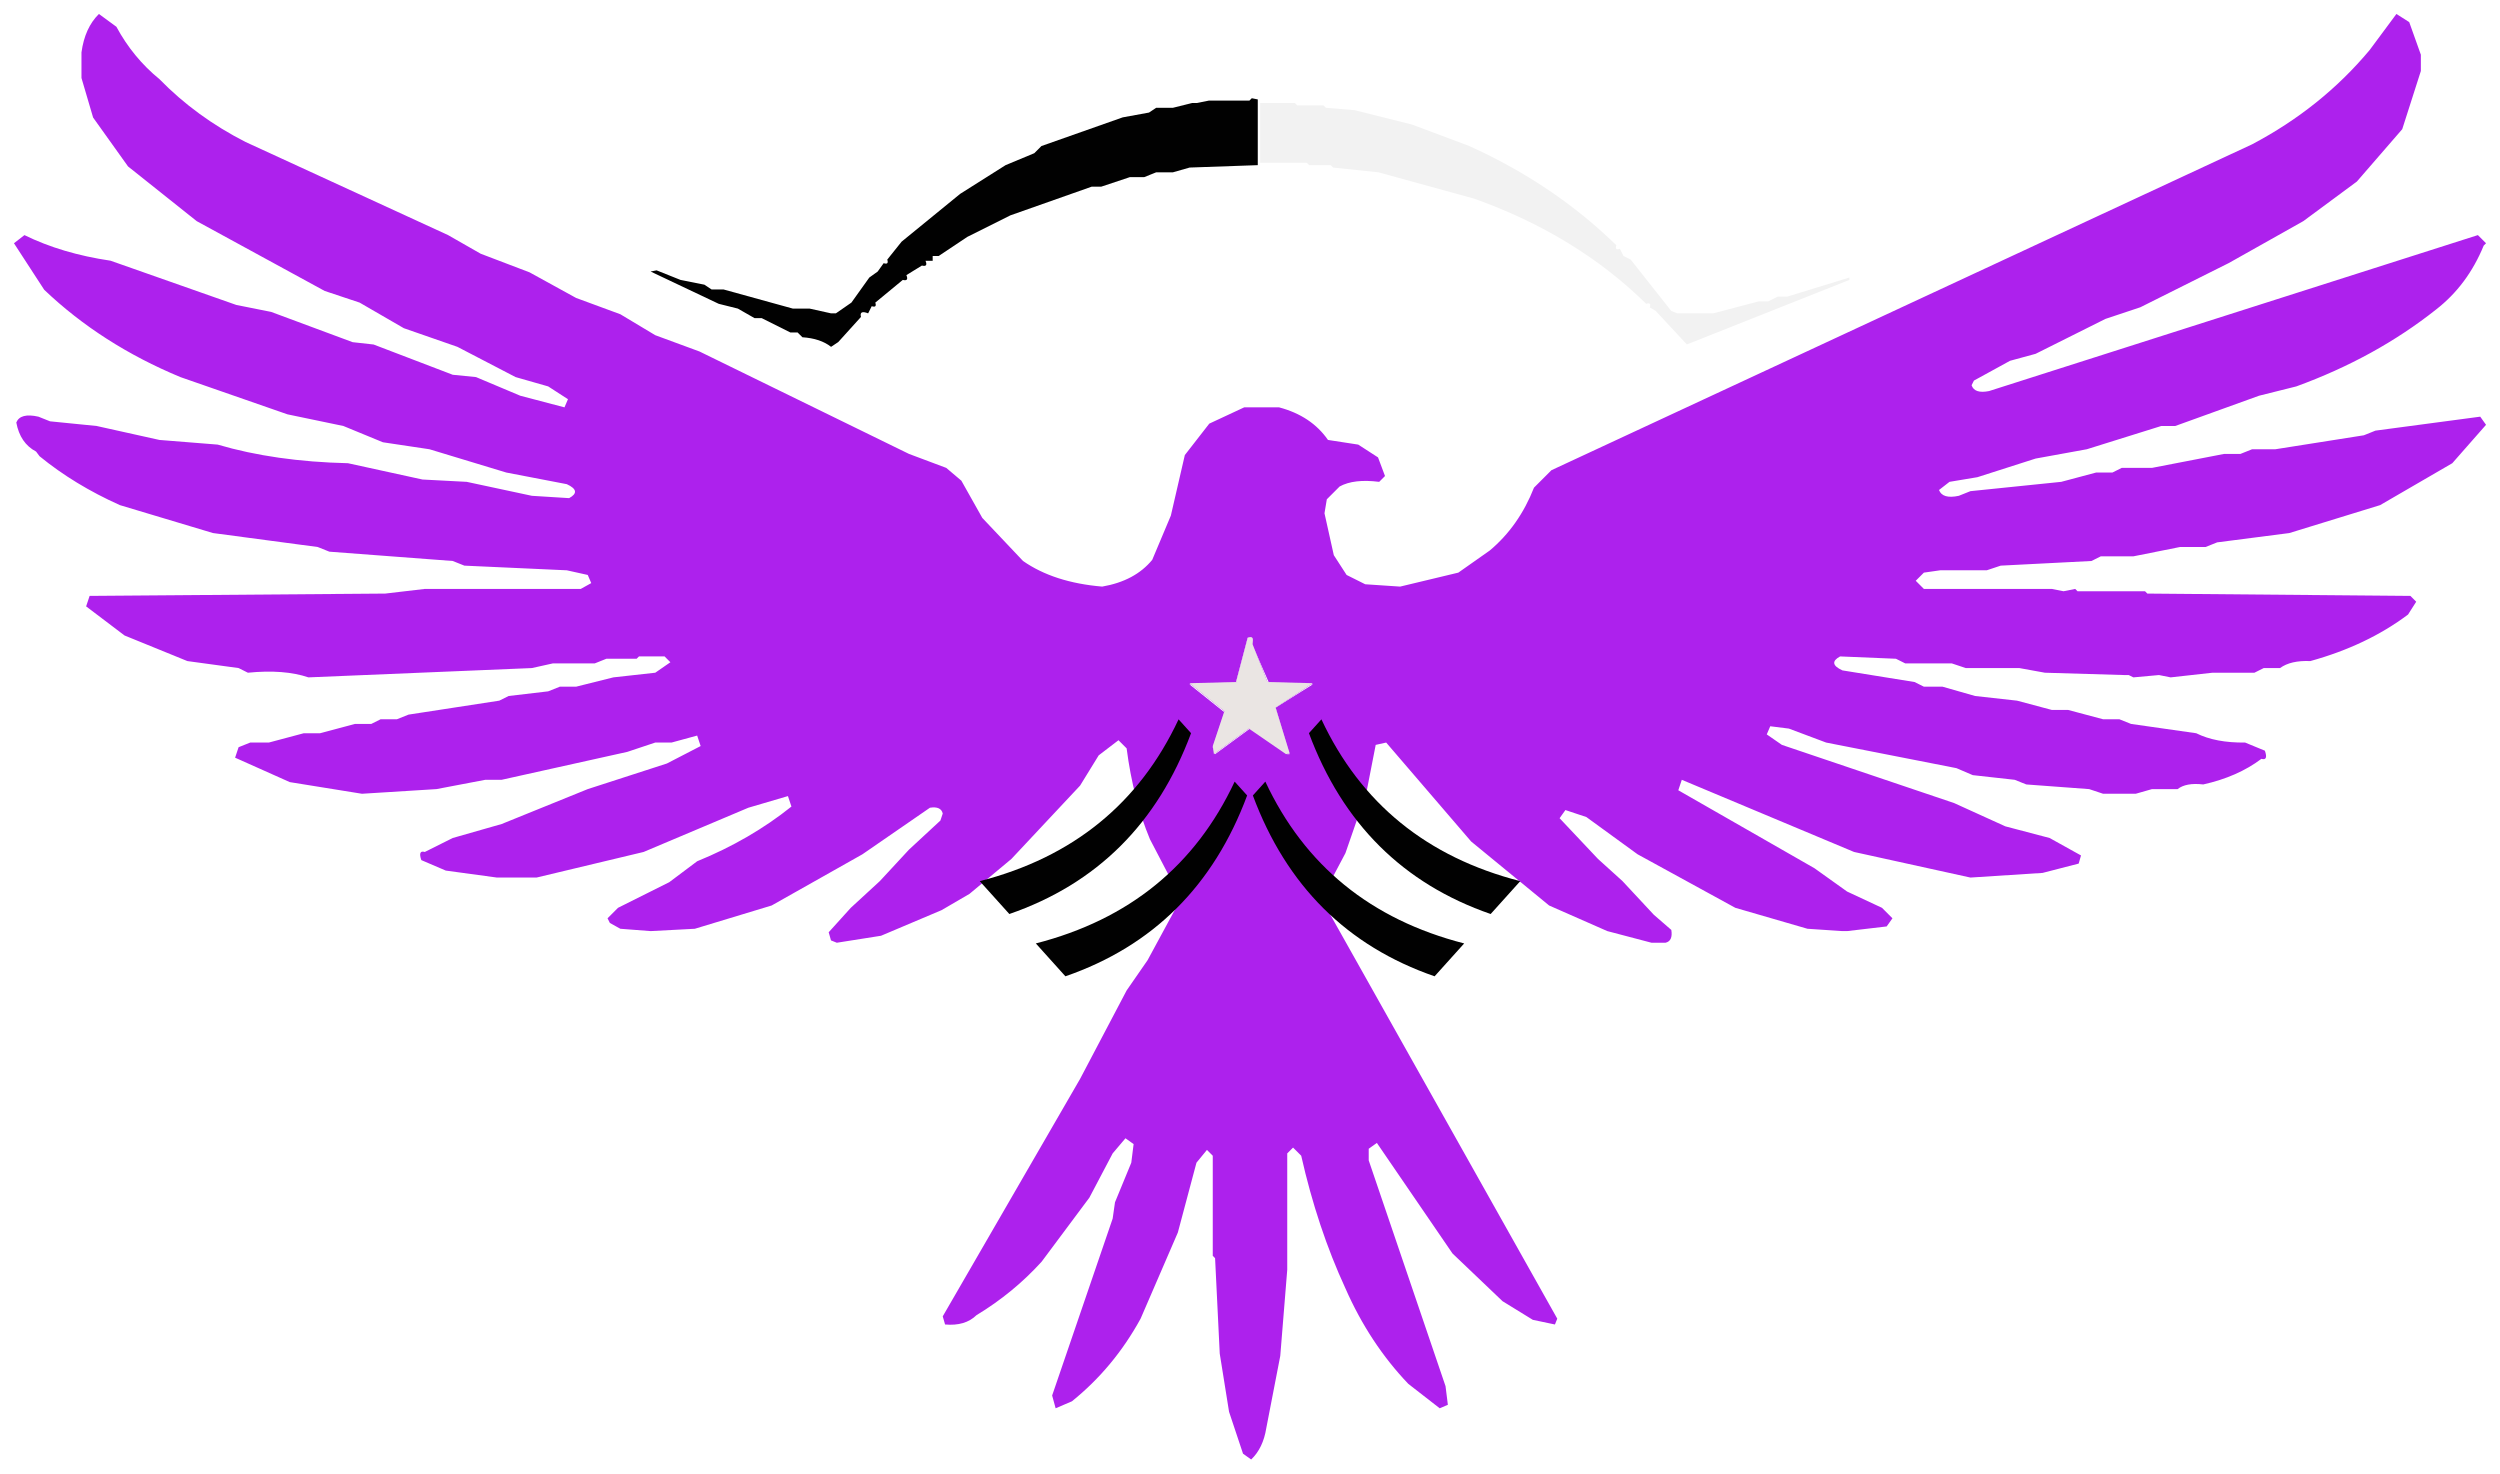
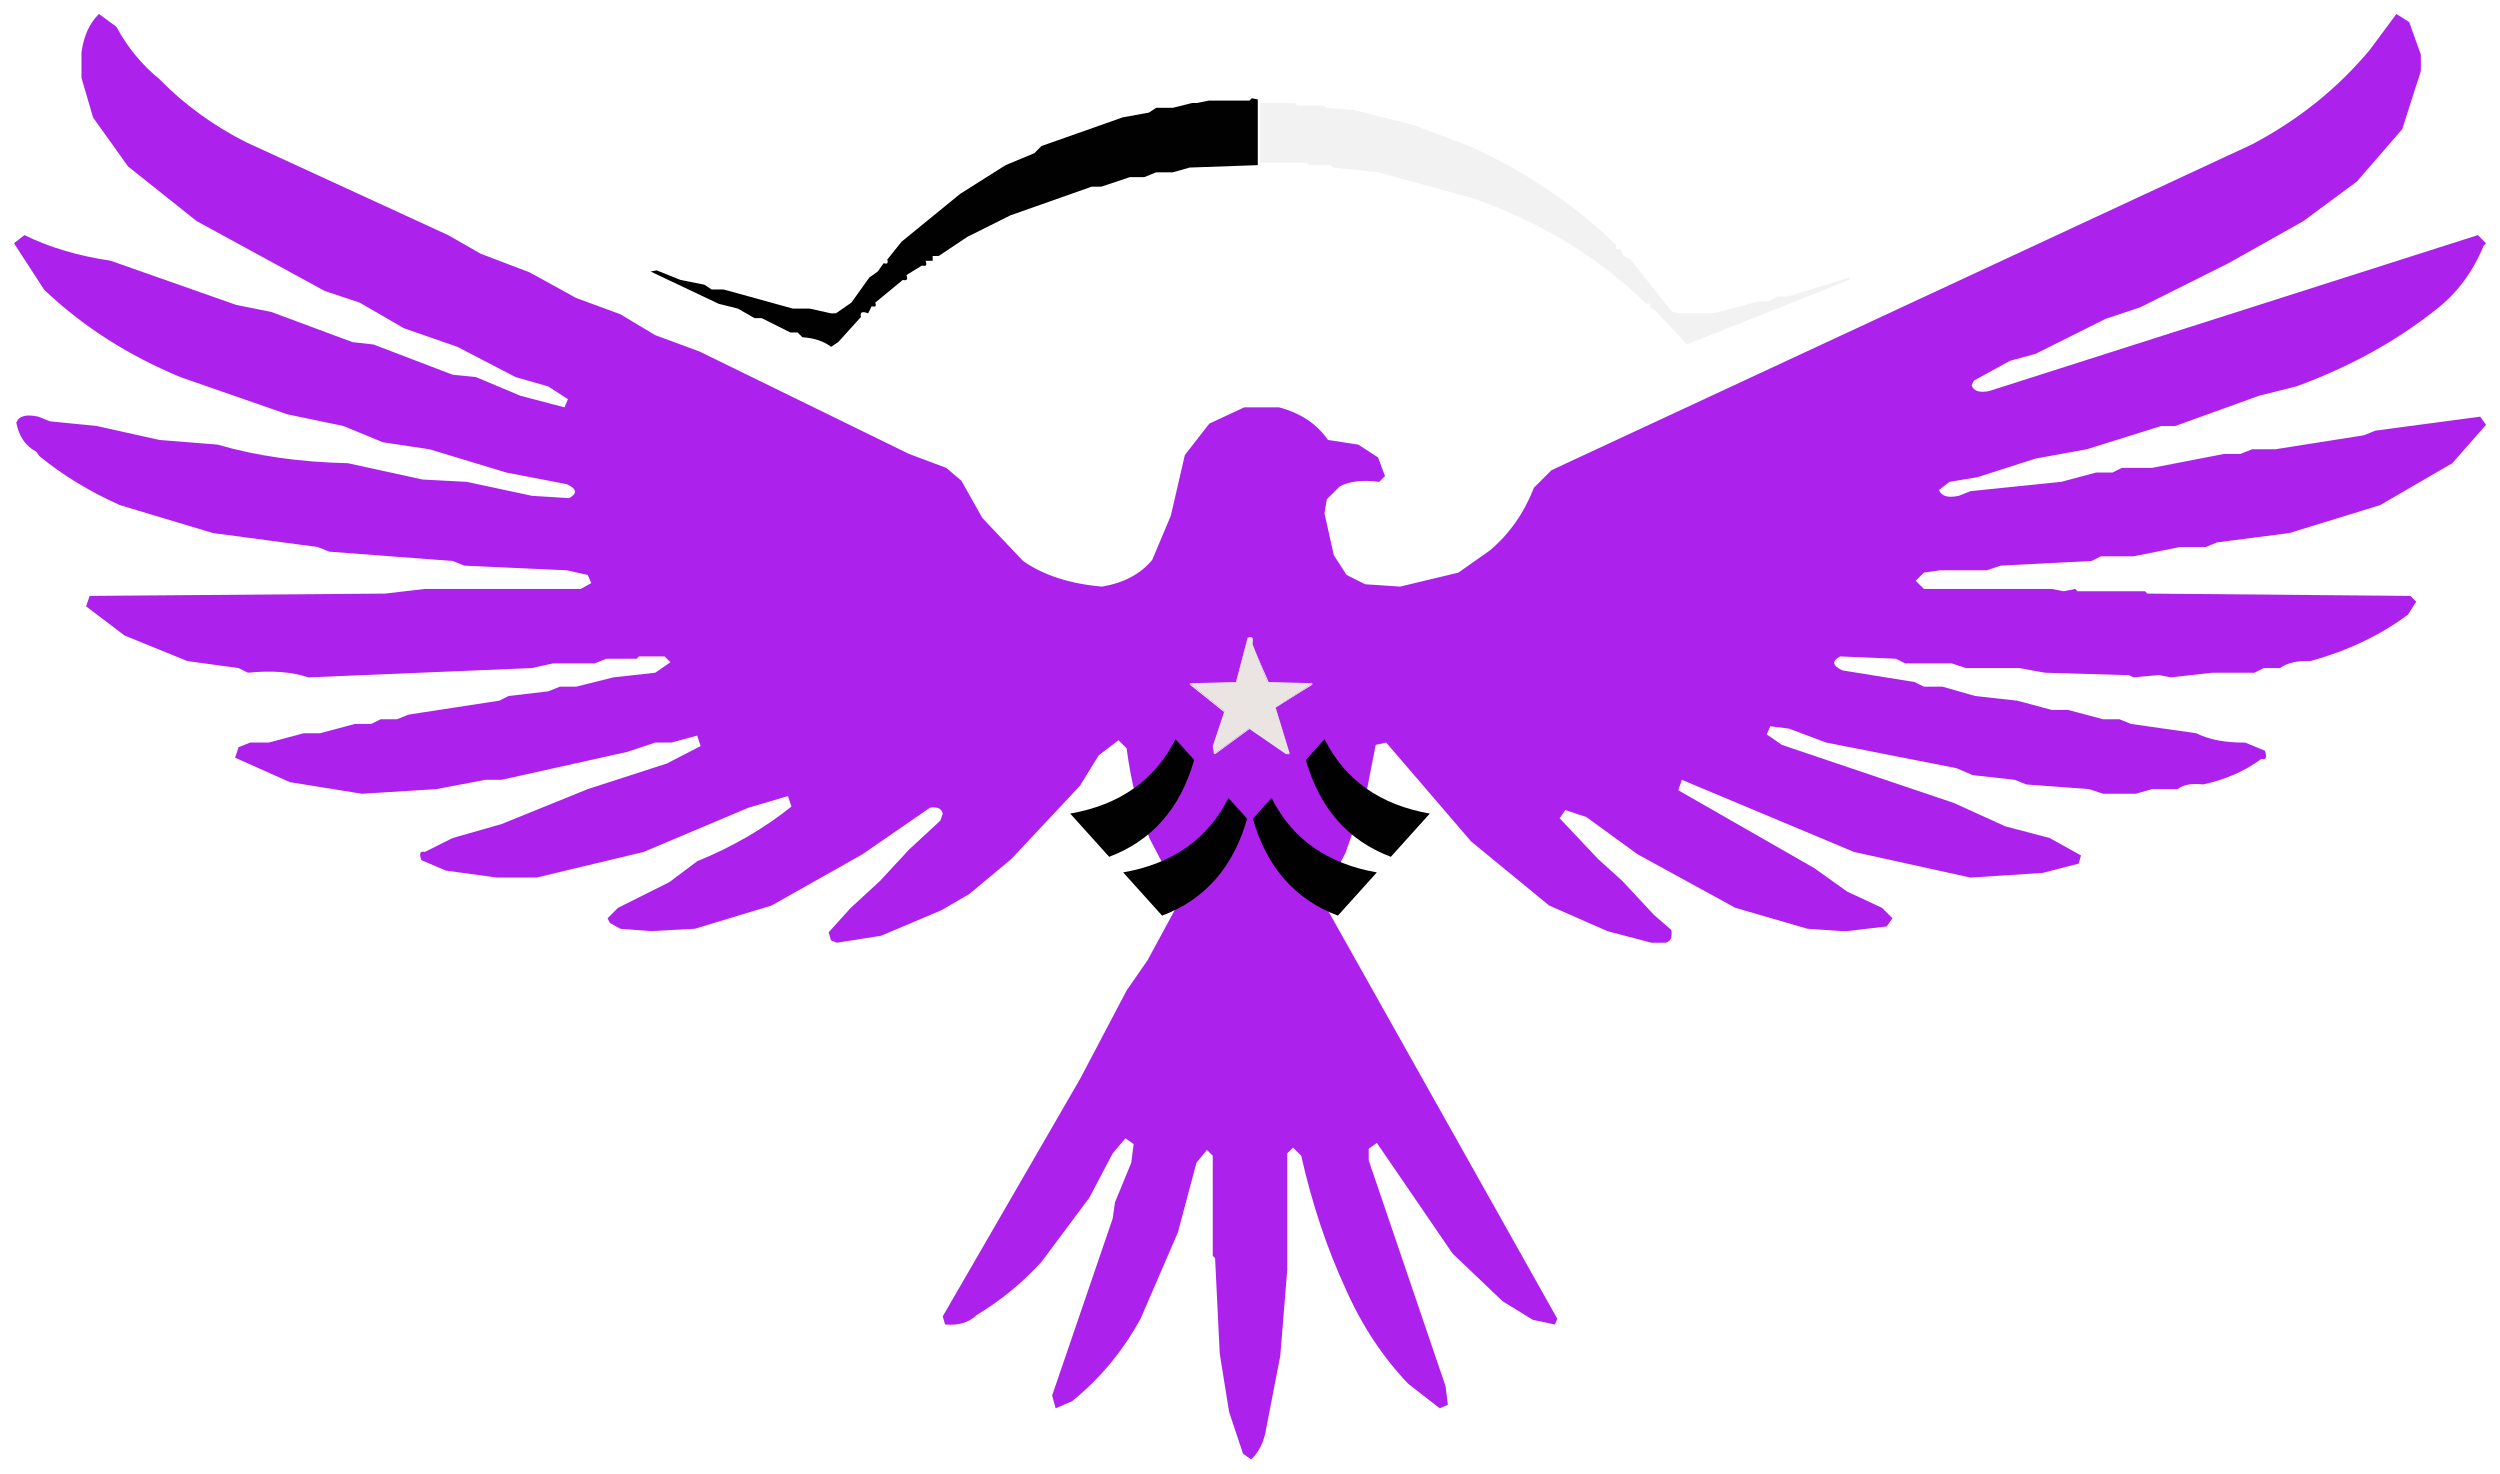
<svg xmlns="http://www.w3.org/2000/svg" viewBox="167 84 1074 633">
  <g fill="#AD21ED">
    <path d="M 209.5 90 L 217 95.5 Q 224.2 108.8 235.5 118 Q 251.3 134.2 272.5 145 L 359.5 185 L 373.5 193 L 394.5 201 L 414.5 212 L 433.5 219 L 448.5 228 L 467.5 235 L 557.5 279 L 573.5 285 L 580 290.5 L 589 306.5 L 606.5 325 Q 619.75 334.25 640.5 336 Q 654.57 333.57 662 324.5 L 670 305.5 L 676 279.5 L 686.5 266 L 701.5 259 L 716.5 259 Q 730.33 262.67 737.5 273 L 750.5 275 L 759 280.5 L 762 288.5 L 759.5 291 Q 748.63 289.62 742.5 293 L 737 298.5 L 736 304.5 L 740 322.5 L 745.5 331 L 753.5 335 L 768.5 336 L 793.5 330 L 807 320.5 Q 819.51 310.01 826 293.5 L 833.5 286 L 1134.5 146 Q 1164.29 130.29 1185 105.5 L 1196.5 90 L 1202 93.5 L 1207 107.5 L 1207 114.5 L 1199 139.5 L 1179.5 162 L 1156.5 179 L 1124.5 197 L 1086.5 216 L 1071.5 221 L 1041.5 236 L 1030.5 239 L 1015 247.5 L 1014 249.5 Q 1015.25 253.25 1021.5 252 L 1231.5 185 L 1235 188.5 L 1234 189.5 Q 1227.02 206.52 1213.5 217 Q 1187.57 237.57 1153.5 250 L 1137.5 254 L 1101.5 267 L 1095.5 267 L 1063.5 277 L 1041.5 281 L 1016.5 289 L 1004.5 291 L 1000 294.5 Q 1001.5 298.5 1008.5 297 L 1013.5 295 L 1052.5 291 L 1067.5 287 L 1074.5 287 L 1078.5 285 L 1091.5 285 L 1122.5 279 L 1129.5 279 L 1134.5 277 L 1144.5 277 L 1182.5 271 L 1187.5 269 L 1232.5 263 L 1235 266.5 L 1220.5 283 L 1189.5 301 L 1150.5 313 L 1119.5 317 L 1114.5 319 L 1103.5 319 L 1083.5 323 L 1069.5 323 L 1065.5 325 L 1026.5 327 L 1020.5 329 L 1000.5 329 L 993.5 330 L 990 333.5 L 993.5 337 L 1048.5 337 L 1053.5 338 L 1058.5 337 L 1059.5 338 L 1088.5 338 L 1089.5 339 L 1202.5 340 L 1205 342.5 L 1201.5 348 Q 1183.8 361.3 1159.5 368 Q 1151.13 367.63 1146.5 371 L 1139.5 371 L 1135.5 373 L 1117.5 373 L 1099.5 375 L 1094.5 374 L 1083.5 375 L 1081.5 374 L 1079.5 374 L 1045.5 373 L 1034.5 371 L 1011.5 371 L 1005.5 369 L 985.5 369 L 981.5 367 L 957.5 366 Q 952 369 958.5 372 L 989.5 377 L 993.5 379 L 1001.5 379 L 1015.5 383 L 1033.5 385 L 1048.5 389 L 1055.5 389 L 1070.5 393 L 1077.5 393 L 1082.5 395 L 1110.5 399 Q 1118.84 403.16 1131.5 403 L 1140 406.5 Q 1141.5 410.88 1138.5 410 Q 1128.23 417.73 1113.5 421 Q 1106.14 420.14 1102.5 423 L 1091.5 423 L 1084.5 425 L 1070.5 425 L 1064.5 423 L 1037.5 421 L 1032.5 419 L 1014.5 417 L 1007.5 414 L 951.5 403 L 935.5 397 L 927.5 396 L 926 399.5 L 932.5 404 L 1006.5 429 L 1028.5 439 L 1047.5 444 L 1061 451.5 L 1060 455 L 1044.5 459 L 1013.5 461 L 963.5 450 L 889.5 419 L 888 423.5 L 946.5 457 L 960.5 467 L 975.5 474 L 980 478.5 L 977.5 482 L 960.5 484 L 958.5 484 L 943.5 483 L 912.5 474 L 870.5 451 L 848.5 435 L 839.5 432 L 837 435.5 L 853.5 453 L 864 462.5 L 877.5 477 L 885 483.5 Q 885.75 488.25 882.5 489 L 876.5 489 L 857.5 484 L 832.5 473 L 799 445.5 L 762.5 403 L 758 404 L 754 424.5 L 745 450.5 L 736 467.5 L 736 472.5 L 836 650.5 L 835 653 L 825.5 651 L 812.5 643 L 791 622.5 L 758.5 575 L 755 577.5 L 755 582.5 L 788 679.5 L 789 687.5 L 785.5 689 L 772 678.5 Q 755.4 661.1 745 637.5 Q 733 611.5 726 580.5 L 722.5 577 L 720 579.5 L 720 629.5 L 717 666.5 L 711 697.5 Q 709.63 706.13 704.5 711 L 701 708.5 L 695 690.5 L 691 665.5 L 689 624.5 L 688 623.5 L 688 580.5 L 685.5 578 L 681 583.5 L 673 613.5 L 657 650.5 Q 645.5 671.5 627.5 686 L 620.5 689 L 619 683.5 L 645 607.5 L 646 600.5 L 653 583.5 L 654 575.5 L 650.5 573 L 645 579.5 L 635 598.5 L 614.5 626 Q 602.38 639.38 586.5 649 Q 581.62 653.77 573 653 L 572 649.5 L 631 547.5 L 651 509.5 L 660 496.5 L 673 472.5 L 673 467.5 L 661 444.5 Q 653.8 427.21 651 405.5 L 647.5 402 L 639 408.5 L 631 421.5 L 601.5 453 L 583.5 468 L 571.5 475 L 545.5 486 L 526.5 489 L 524 488 L 523 484.5 L 532.5 474 L 545 462.5 L 557.5 449 L 571 436.5 L 572 433.5 Q 571.25 430.25 566.5 431 L 537.5 451 L 498.5 473 L 465.5 483 L 446.5 484 L 433.5 483 L 429 480.5 L 428 478.5 L 432.5 474 L 454.5 463 L 466.5 454 Q 489.23 444.73 507 430.5 L 505.5 426 L 488.5 431 L 443.5 450 L 397.5 461 L 380.5 461 L 358.5 458 L 348 453.5 Q 346.5 449.12 349.5 450 L 361.5 444 L 382.5 438 L 419.5 423 L 453.5 412 L 468 404.5 L 466.5 400 L 455.5 403 L 448.5 403 L 436.5 407 L 382.5 419 L 375.5 419 L 354.5 423 L 322.5 425 L 291.5 420 L 268 409.5 L 269.5 405 L 274.5 403 L 282.5 403 L 297.5 399 L 304.5 399 L 319.5 395 L 326.5 395 L 330.5 393 L 337.5 393 L 342.5 391 L 381.5 385 L 385.5 383 L 402.5 381 L 407.5 379 L 414.5 379 L 430.5 375 L 448.5 373 L 455 368.5 L 452.5 366 L 441.5 366 L 440.5 367 L 427.5 367 L 422.5 369 L 404.5 369 L 395.5 371 L 299.5 375 Q 289.05 371.45 273.5 373 L 269.5 371 L 247.5 368 L 220.5 357 L 204 344.5 L 205.5 340 L 332.5 339 L 349.5 337 L 416.5 337 L 421 334.5 L 419.5 331 L 410.5 329 L 366.5 327 L 361.5 325 L 308.5 321 L 303.5 319 L 258.5 313 L 218.5 301 Q 198.98 292.25 184 280 L 182.5 278 Q 175.63 274.38 174 265.5 Q 175.75 261.25 183.5 263 L 188.5 265 L 208.5 267 L 235.5 273 L 260.5 275 Q 285.22 282.28 316.5 283 L 348.5 290 L 367.5 291 L 395.5 297 L 411.5 298 Q 417 295 410.5 292 L 384.5 287 L 351.5 277 L 331.5 274 L 314.5 267 L 290.5 262 L 244.5 246 Q 210.59 231.91 186 208.5 L 173 188.5 L 177.5 185 Q 193.59 192.91 214.5 196 L 268.5 215 L 283.5 218 L 318.5 231 L 327.5 232 L 361.5 245 L 371.5 246 L 390.5 254 L 409.5 259 L 411 255.5 L 402.5 250 L 388.5 246 L 363.5 233 L 340.5 225 L 321.5 214 L 306.5 209 L 251.5 179 L 222 155.5 L 207 134.5 L 202 117.5 L 202 106.5 Q 203.44 95.94 209.5 90 Z M 703 358 L 698 377 L 678 378 L 693 390 L 688 405 L 689 408 L 704 397 L 720 408 L 721 408 L 715 388 L 731 378 L 712 377 L 705 361 Q 706 357 703 358 Z " />
    <path d="M 703 358 Q 706 356.75 705 360.5 L 711.5 377 L 731 377.5 L 715 388 L 721 407.5 L 719.5 408 L 703.5 397 L 688.5 408 L 688 404.5 L 693 389.5 L 678 377.5 L 698 377 L 703 358 Z " />
  </g>
  <g fill="#EAE5E3">
    <path d="M 703 358 Q 706 356.75 705 360.5 L 711.5 377 L 731 377.5 L 715 388 L 721 407.5 L 719.5 408 L 703.5 397 L 688.5 408 L 688 404.5 L 693 389.5 L 678 377.5 L 698 377 L 703 358 Z " />
  </g>
  <g fill="#010101">
    <path d="M 704.77 126.2 L 707.34 126.71 L 707.34 154.95 L 678.07 155.98 L 670.88 158.03 L 663.69 158.03 L 658.56 160.09 L 652.4 160.09 L 640.07 164.2 L 635.97 164.2 L 601.05 176.52 L 582.57 185.76 L 570.24 193.98 L 567.68 193.98 L 567.68 196.03 L 564.6 196.03 Q 565.76 198.77 563.06 198.08 L 556.38 202.19 Q 557.54 204.93 554.84 204.25 L 543.03 214 Q 543.8 216.31 541.49 215.54 L 539.95 218.62 Q 536.1 217.08 536.87 220.16 L 527.11 230.95 L 524.03 233 Q 519.43 229.39 511.71 228.89 L 509.66 226.84 L 506.57 226.84 L 494.25 220.68 L 491.17 220.68 L 483.98 216.57 L 475.77 214.52 L 446.5 200.65 L 449.07 200.14 L 459.34 204.25 L 469.61 206.3 L 472.69 208.35 L 477.82 208.35 L 507.6 216.57 L 514.79 216.57 L 524.03 218.62 L 526.09 218.62 L 532.76 214 L 540.46 203.22 L 544.06 200.65 L 546.62 197.06 Q 548.94 197.83 548.17 195.52 L 554.33 187.82 L 579.49 167.28 L 599 154.95 L 611.32 149.82 L 614.4 146.74 L 649.32 134.42 L 660.61 132.36 L 663.69 130.31 L 670.88 130.31 L 679.1 128.25 L 681.15 128.25 L 686.29 127.23 L 703.74 127.23 L 704.77 126.2 Z " />
  </g>
  <g fill="#F2F2F2">
    <path d="M 708.36 128.25 L 723.25 128.25 L 724.28 129.28 L 735.58 129.28 L 736.6 130.31 L 748.93 131.33 L 773.57 137.5 L 798.22 146.74 Q 834.62 163.22 861.38 189.36 Q 860.61 191.67 862.92 190.9 L 864.46 193.98 L 867.54 195.52 L 884.99 217.6 L 887.56 218.62 L 902.97 218.62 L 922.48 213.49 L 926.58 213.49 L 930.69 211.43 L 934.8 211.43 L 961.5 203.22 L 961.5 204.25 L 891.67 231.97 L 878.32 217.6 L 875.75 216.06 Q 876.52 213.75 874.21 214.52 Q 844.18 184.98 800.27 169.33 L 759.2 158.03 L 739.69 155.98 L 738.66 154.95 L 729.42 154.95 L 728.39 153.93 L 708.36 153.93 L 708.36 128.25 Z " />
  </g>
  <g fill="#010101">
-     <path d="M 729.32 398.97 Q 750.96 457.14 807.39 476.66 L 820.1 462.54 Q 759.99 447.11 734.68 393.03 Z" />
-     <path d="M 705.23 425.73 Q 726.87 483.89 783.3 503.42 L 796.01 489.3 Q 735.9 473.86 710.59 419.78 Z" />
-     <path d="M 678.68 398.97 Q 657.04 457.14 600.61 476.66 L 587.9 462.54 Q 648.01 447.11 673.32 393.03 Z" />
-     <path d="M 702.77 425.73 Q 681.13 483.89 624.7 503.42 L 611.99 489.3 Q 672.1 473.86 697.41 419.78 Z" />
+     <path d="M 727.99 410.46 Q 736.88 441.68 764.51 452.09 L 781.24 433.51 Q 749.26 427.93 736.01 401.54 Z" />
+     <path d="M 705.23 435.73 Q 714.13 466.95 741.76 477.36 L 758.49 458.78 Q 726.51 453.2 713.26 426.81 Z" />
+     <path d="M 680.01 410.46 Q 671.12 441.68 643.49 452.09 L 626.76 433.51 Q 658.74 427.93 671.99 401.54 Z" />
+     <path d="M 702.77 435.73 Q 693.87 466.95 666.24 477.36 L 649.51 458.78 Q 681.49 453.2 694.74 426.81 Z" />
  </g>
</svg>
